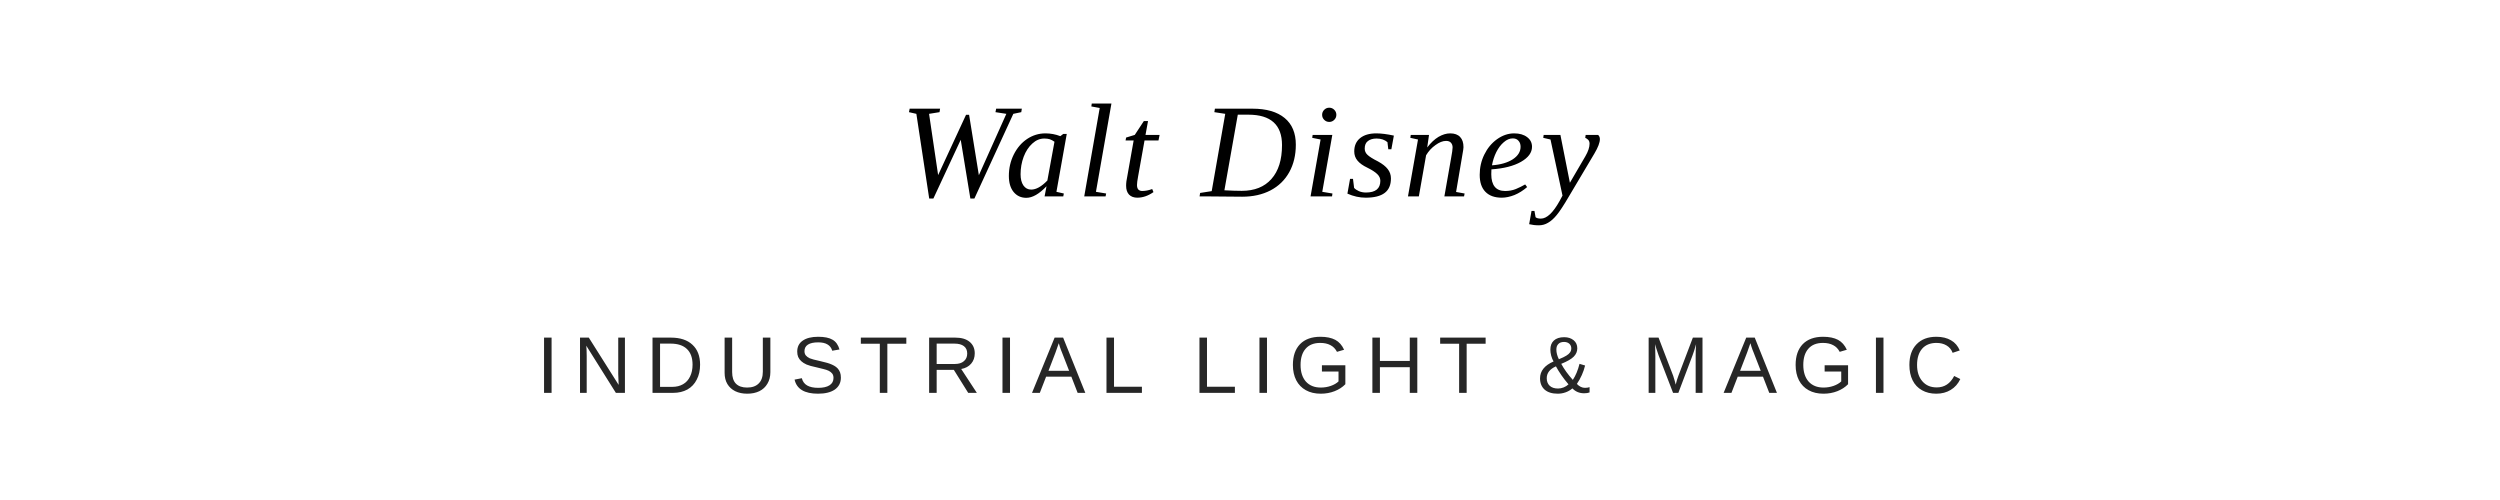
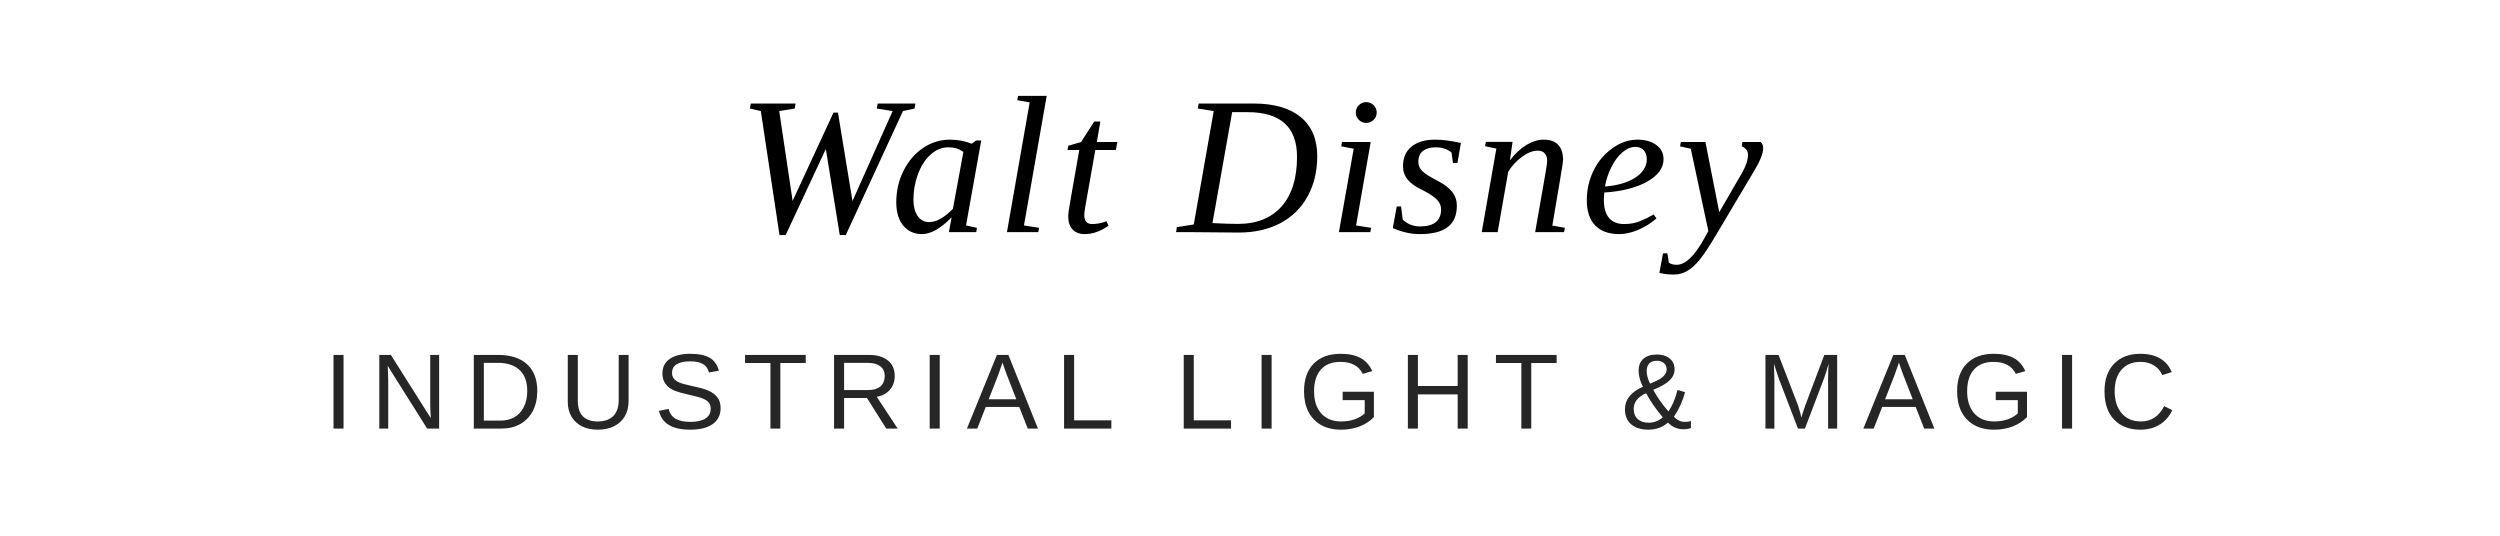
- <svg xmlns="http://www.w3.org/2000/svg" viewBox="0 0 280 56" fill="none" role="img" aria-label="Walt Disney and Industrial Light and Magic">
-   <text x="140" y="22" text-anchor="middle" fill="currentColor" font-family="Georgia, 'Times New Roman', serif" font-size="15" font-style="italic" letter-spacing="0.04em">Walt Disney</text>
-   <text x="140" y="44" text-anchor="middle" fill="currentColor" font-family="Arial, Helvetica, sans-serif" font-size="9" letter-spacing="0.18em" opacity="0.85">INDUSTRIAL LIGHT &amp; MAGIC</text>
+ <svg xmlns="http://www.w3.org/2000/svg" viewBox="0 0 280 60" fill="none" role="img" aria-label="Walt Disney and Industrial Light and Magic">
+   <text x="140" y="26" text-anchor="middle" fill="currentColor" font-family="Georgia, 'Times New Roman', serif" font-size="22" font-style="italic" letter-spacing="0.04em">Walt Disney</text>
+   <text x="140" y="48" text-anchor="middle" fill="currentColor" font-family="Arial, Helvetica, sans-serif" font-size="12" letter-spacing="0.16em" opacity="0.85">INDUSTRIAL LIGHT &amp; MAGIC</text>
</svg>
